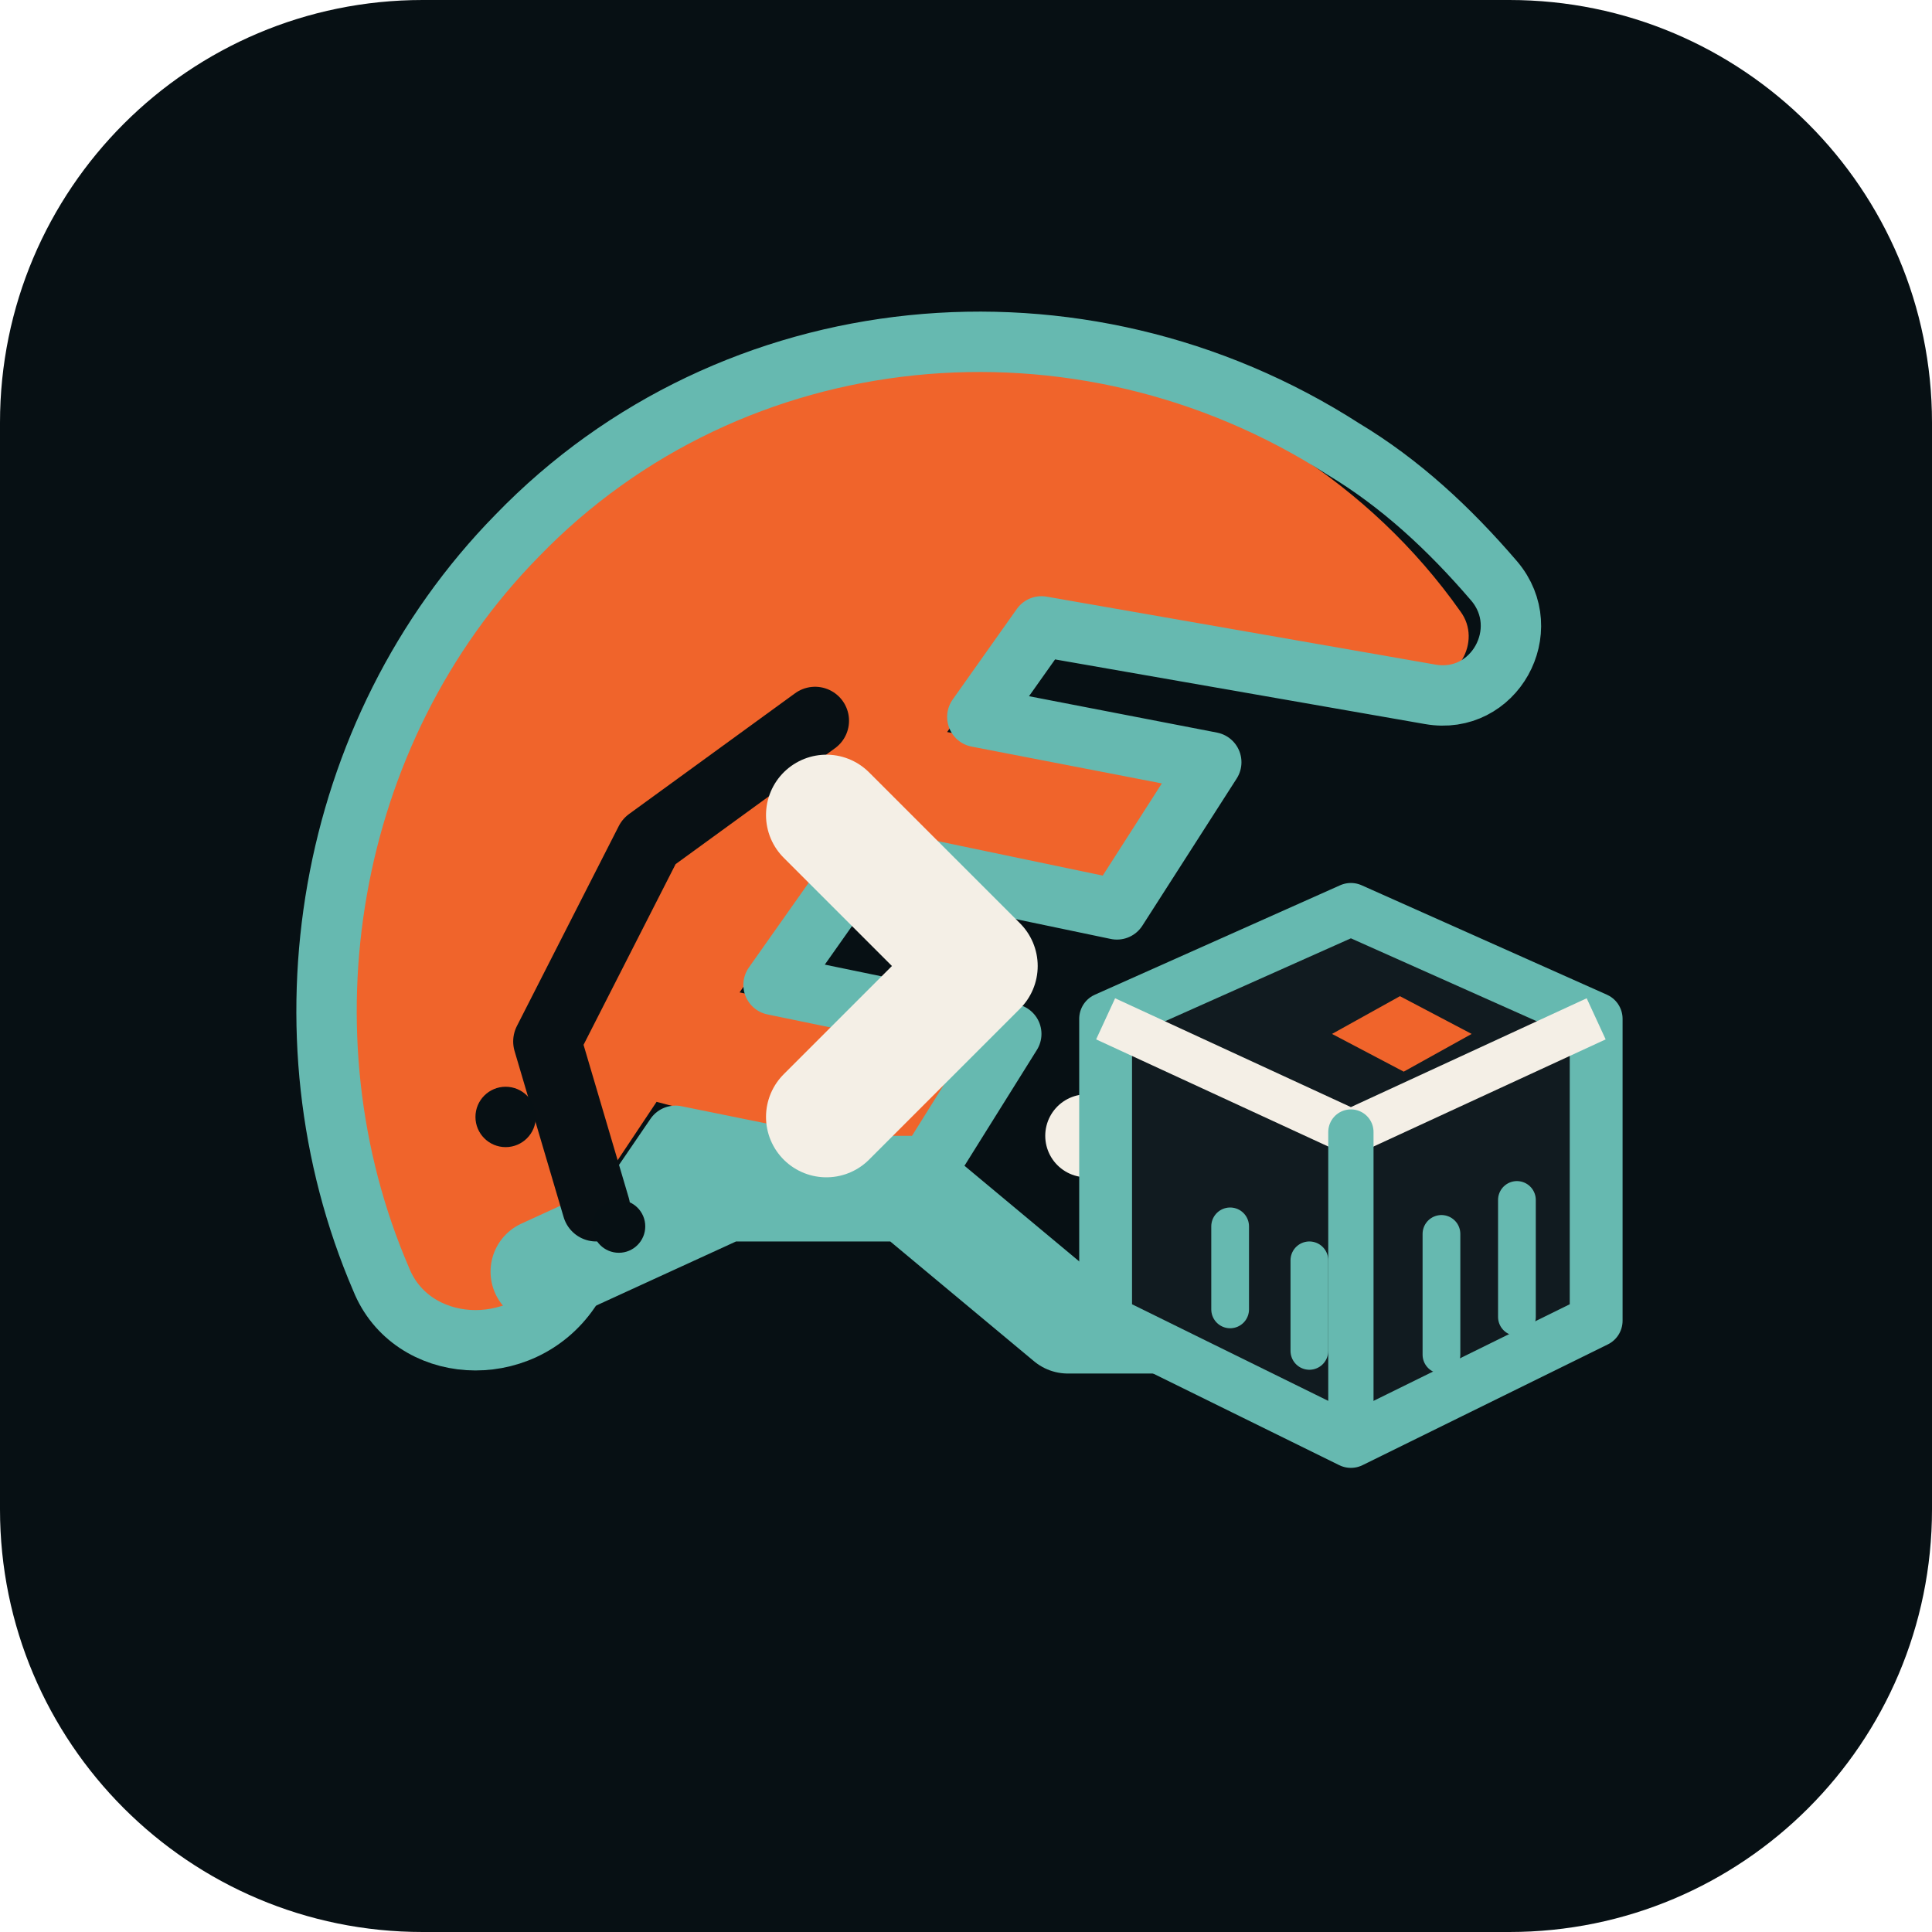
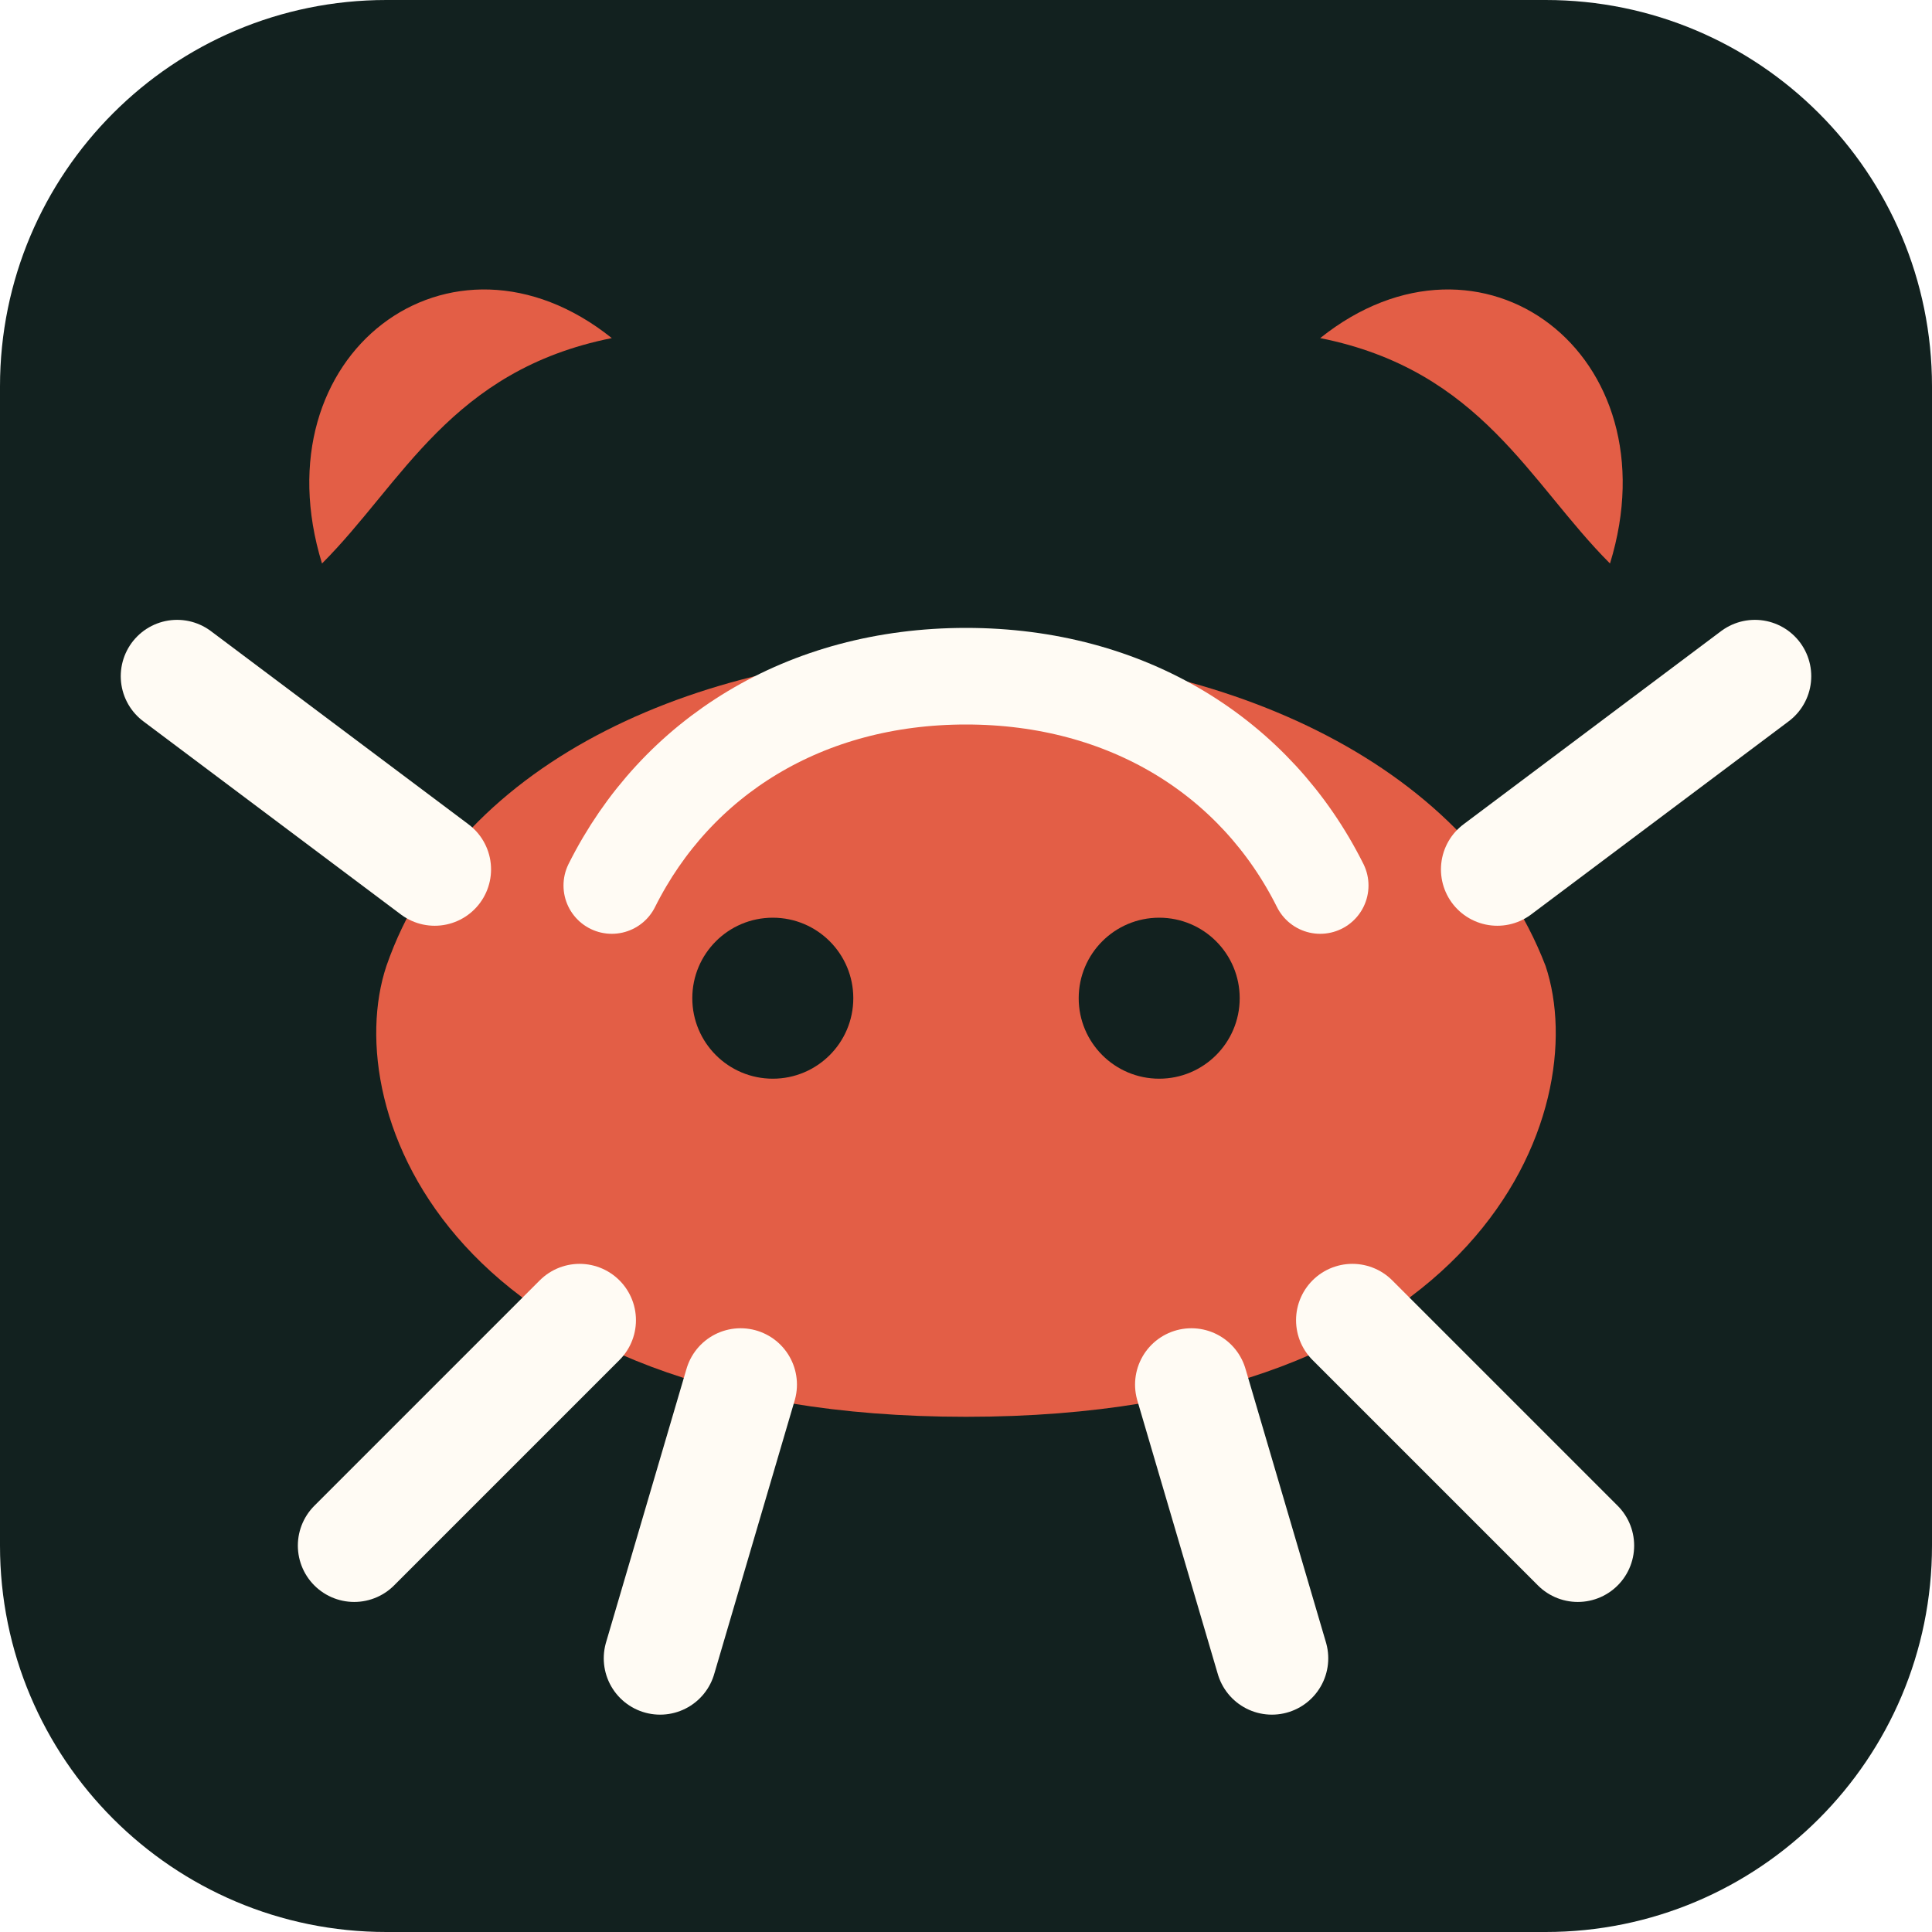
- <svg xmlns="http://www.w3.org/2000/svg" width="512" height="512" viewBox="0 0 512 512" fill="none" role="img" aria-labelledby="title desc">
-   <rect width="512" height="512" rx="112" fill="#071014" />
-   <path d="M96 333C70 270 84 194 133 144C188 88 275 78 343 120C360 131 375 145 387 162C393 170 386 182 376 180L273 162L251 194L311 205L292 236L224 222L196 263L259 276L239 309L174 292L144 337C133 354 104 352 96 333Z" fill="#F0642B" />
-   <path d="M101 339C73 274 86 194 137 142C194 83 286 74 356 119C371 128 384 140 396 154C407 167 396 187 379 184L276 166L259 190L321 202L296 241L229 227L205 261L268 274L243 314L179 301L151 342C138 361 109 359 101 339Z" stroke="#66B9B0" stroke-width="16" stroke-linejoin="round" />
-   <path d="M144 337L192 315H241L283 350H351" stroke="#66B9B0" stroke-width="28" stroke-linecap="round" stroke-linejoin="round" />
-   <path d="M216 191L172 223L145 276L158 320" stroke="#081014" stroke-width="18" stroke-linecap="round" stroke-linejoin="round" />
-   <path d="M219 216L259 256L219 296" stroke="#F4EFE6" stroke-width="32" stroke-linecap="round" stroke-linejoin="round" />
-   <path d="M288 301H332" stroke="#F4EFE6" stroke-width="22" stroke-linecap="round" />
-   <path d="M358 241L423 270V350L358 382L293 350V270L358 241Z" fill="#111B20" stroke="#66B9B0" stroke-width="14" stroke-linejoin="round" />
-   <path d="M293 270L358 300L423 270" stroke="#F4EFE6" stroke-width="12" stroke-linejoin="round" />
-   <path d="M358 300V381" stroke="#66B9B0" stroke-width="12" stroke-linecap="round" />
-   <path d="M326 325V347M347 334V358M382 327V359M402 318V349" stroke="#66B9B0" stroke-width="10" stroke-linecap="round" />
-   <path d="M371 264L390 274L372 284L353 274L371 264Z" fill="#F0642B" />
-   <circle cx="134" cy="296" r="8" fill="#071014" />
-   <circle cx="164" cy="325" r="7" fill="#071014" />
+ <svg xmlns="http://www.w3.org/2000/svg" viewBox="0 0 120 120" role="img" aria-labelledby="title desc">
+   <rect width="120" height="120" rx="24" fill="#12211f" />
+   <path d="M24 60c9-26 62-26 72 0 3 9-4 28-36 28S21 69 24 60Z" fill="#e35e46" />
+   <path d="M38 55c4-8 12-13 22-13s18 5 22 13" fill="none" stroke="#fffbf4" stroke-width="6" stroke-linecap="round" />
+   <circle cx="48" cy="62" r="5" fill="#12211f" />
+   <circle cx="72" cy="62" r="5" fill="#12211f" />
+   <path d="M27 54 11 42m82 12 16-12M36 82 22 96m62-14 14 14M46 86l-5 17m33-17 5 17" stroke="#fffbf4" stroke-width="7" stroke-linecap="round" />
+   <path d="M20 35c-4-13 8-22 18-14-10 2-13 9-18 14Zm80 0c4-13-8-22-18-14 10 2 13 9 18 14Z" fill="#e35e46" />
</svg>
